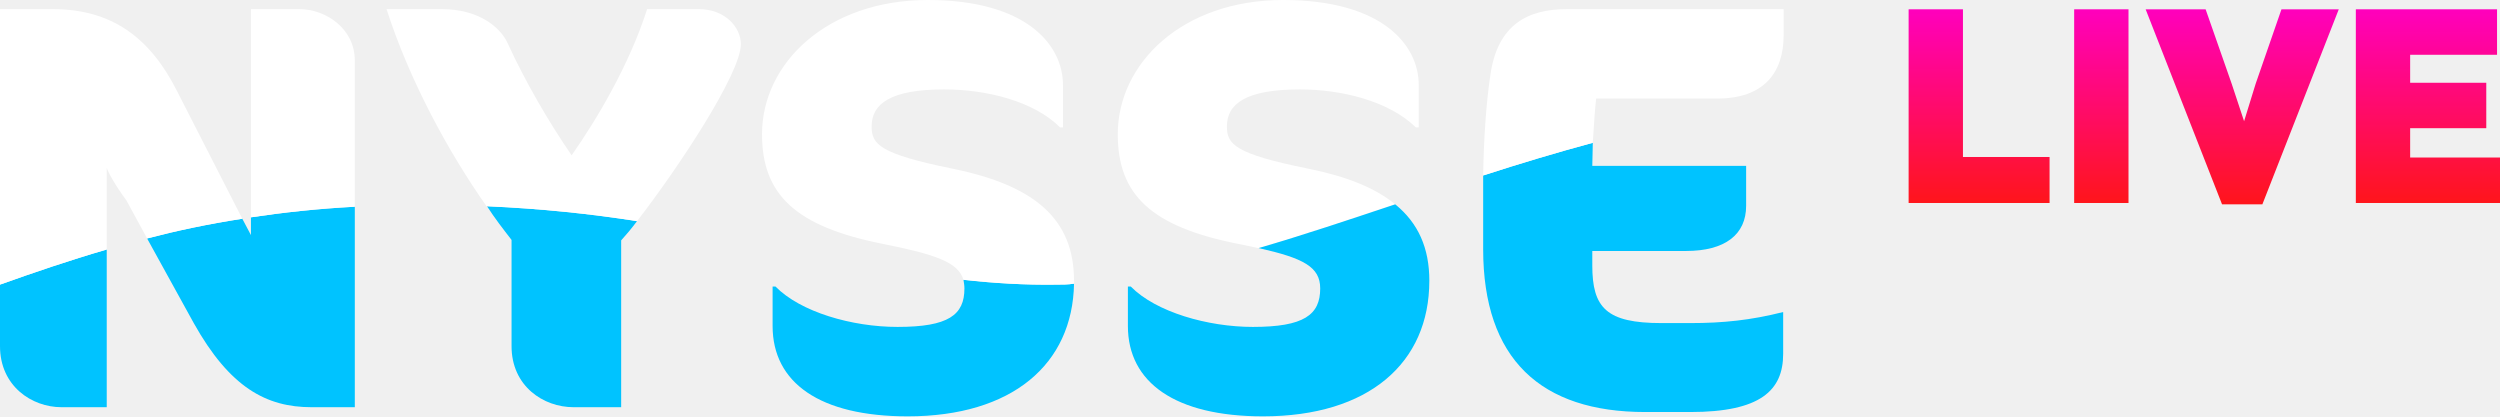
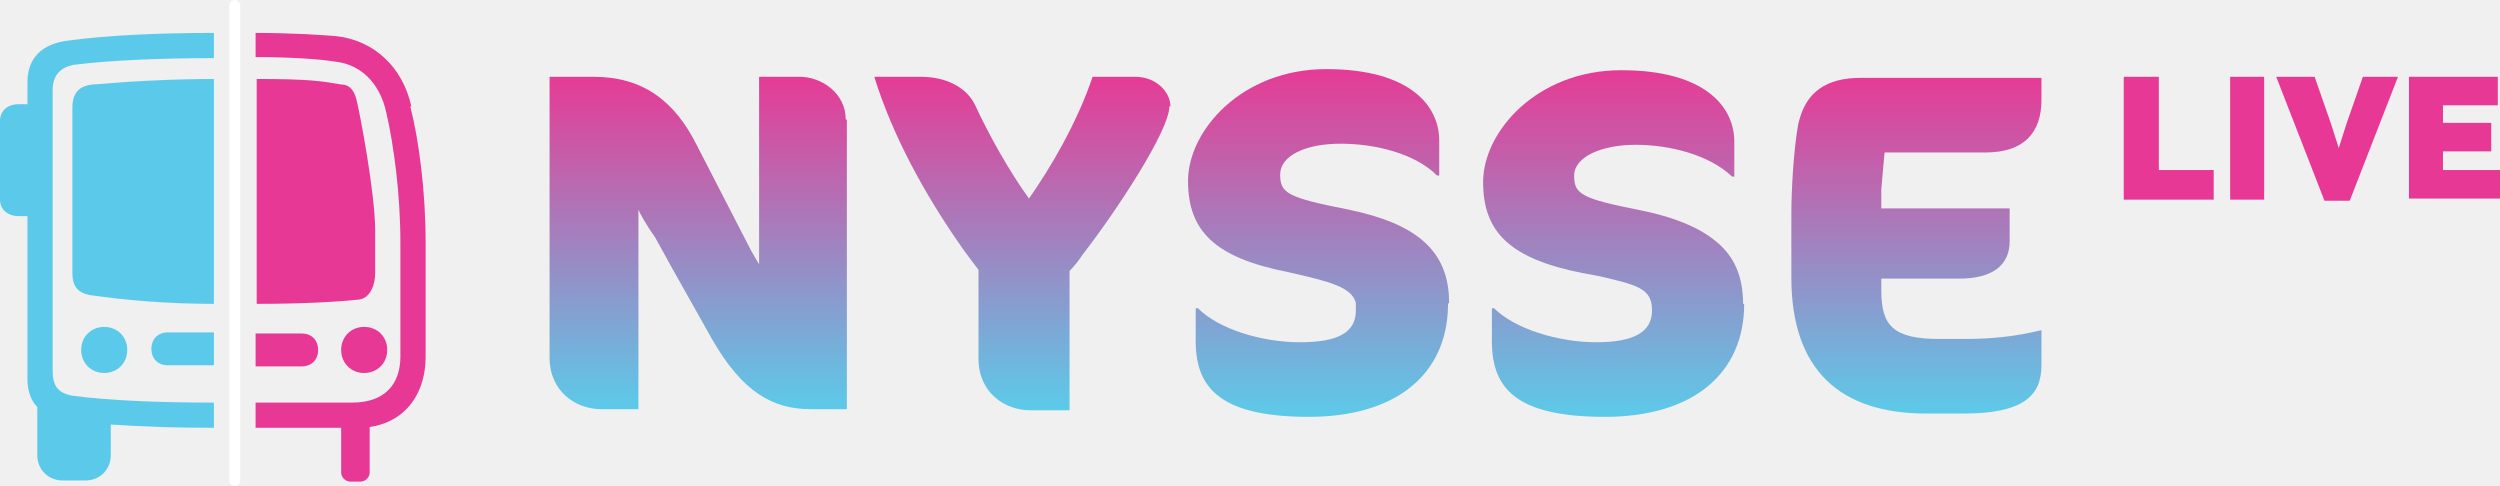
- <svg xmlns="http://www.w3.org/2000/svg" id="Layer_1" data-name="Layer 1" version="1.1" viewBox="0 0 190.406 31.71">
+ <svg xmlns="http://www.w3.org/2000/svg" xmlns:xlink="http://www.w3.org/1999/xlink" id="Layer_2" data-name="Layer 2" viewBox="0 0 227.9 44.3">
  <defs>
    <style>
      .cls-1 {
+         fill: #fff;
+         stroke: #fff;
+         stroke-linecap: round;
+         stroke-miterlimit: 10;
+       }
+ 
+       .cls-2 {
        fill: url(#linear-gradient);
      }

-       .cls-1, .cls-2, .cls-3, .cls-4, .cls-5, .cls-6 {
+       .cls-2, .cls-3, .cls-4, .cls-5, .cls-6, .cls-7, .cls-8 {
        stroke-width: 0px;
      }

-       .cls-2 {
+       .cls-3 {
+         fill: #e83895;
+       }
+ 
+       .cls-4 {
+         fill: #5bcaea;
+       }
+ 
+       .cls-5 {
        fill: url(#linear-gradient-4);
      }

-       .cls-3 {
+       .cls-6 {
        fill: url(#linear-gradient-2);
      }

-       .cls-4 {
+       .cls-7 {
        fill: url(#linear-gradient-3);
      }

-       .cls-5 {
-         fill: #00c3ff;
-       }
- 
-       .cls-6 {
-         fill: #fff;
+       .cls-8 {
+         fill: url(#linear-gradient-5);
      }
    </style>
-     <linearGradient id="linear-gradient" x1="150.732" y1=".709" x2="150.732" y2="15.46" gradientUnits="userSpaceOnUse">
-       <stop offset="0" stop-color="#ff00bd" />
-       <stop offset="1" stop-color="#ff151b" />
+     <linearGradient id="linear-gradient" x1="63.7" y1="37.3" x2="63.7" y2="7" gradientUnits="userSpaceOnUse">
+       <stop offset="0" stop-color="#5ccae9" />
+       <stop offset="1" stop-color="#e63b95" />
    </linearGradient>
-     <linearGradient id="linear-gradient-2" x1="160.043" y1=".709" x2="160.043" y2="15.46" gradientUnits="userSpaceOnUse">
-       <stop offset="0" stop-color="#ff00bd" />
-       <stop offset="1" stop-color="#ff151b" />
-     </linearGradient>
-     <linearGradient id="linear-gradient-3" x1="170.772" y1=".709" x2="170.772" y2="15.562" gradientUnits="userSpaceOnUse">
-       <stop offset="0" stop-color="#ff00bd" />
-       <stop offset="1" stop-color="#ff151b" />
-     </linearGradient>
-     <linearGradient id="linear-gradient-4" x1="184.916" y1=".709" x2="184.916" y2="15.46" gradientUnits="userSpaceOnUse">
-       <stop offset="0" stop-color="#ff00bd" />
-       <stop offset="1" stop-color="#ff151b" />
-     </linearGradient>
+     <linearGradient id="linear-gradient-2" x1="93.1" x2="93.1" xlink:href="#linear-gradient" />
+     <linearGradient id="linear-gradient-3" x1="120.1" y1="38" x2="120.1" y2="6.3" xlink:href="#linear-gradient" />
+     <linearGradient id="linear-gradient-4" x1="147.2" y1="38" x2="147.2" y2="6.3" xlink:href="#linear-gradient" />
+     <linearGradient id="linear-gradient-5" x1="174.6" y1="37.7" x2="174.6" xlink:href="#linear-gradient" />
  </defs>
-   <g>
-     <path class="cls-5" d="M27.023,15.745v15.269h-3.296c-3.442,0-6.225-1.501-8.971-6.408l-3.552-6.444c2.233-.586,4.65-1.098,7.25-1.501l.659,1.245v-1.355c2.454-.366,5.09-.659,7.909-.806Z" />
-     <path class="cls-5" d="M8.129,19.004v12.01h-3.442C2.417,31.014,0,29.403,0,26.364v-4.687c2.563-.915,5.236-1.831,8.129-2.673h0Z" />
-     <path class="cls-6" d="M18.455,16.66c-2.6.403-5.016.915-7.25,1.501l-1.575-2.893c-.842-1.135-1.428-2.197-1.501-2.49v6.225C5.236,19.846,2.563,20.762,0,21.677V.696h4.028c4.467,0,7.397,2.16,9.447,6.225,0,0,4.98,9.74,4.98,9.74Z" />
-     <path class="cls-6" d="M27.023,4.614v11.131c-2.82.147-5.456.44-7.909.806V.696h3.698c1.977,0,4.211,1.465,4.211,3.918Z" />
-     <path class="cls-5" d="M48.517,16.844c-.439.586-.842,1.062-1.208,1.464v12.706h-3.625c-2.307,0-4.723-1.611-4.723-4.65v-8.092c-.623-.805-1.282-1.648-1.867-2.563,4.174.183,7.946.586,11.424,1.135h0Z" />
-     <path class="cls-6" d="M56.426,3.369c0,2.233-4.833,9.52-7.909,13.475-3.479-.549-7.25-.952-11.424-1.135h-.037c-2.929-4.174-5.859-9.557-7.616-15.013h4.211c2.746,0,4.43,1.318,5.016,2.6,1.282,2.82,3.149,6.042,4.87,8.532,1.904-2.71,4.394-6.884,5.749-11.132h3.955c1.941,0,3.186,1.355,3.186,2.673h0Z" />
-     <path class="cls-5" d="M81.801,21.604c-.11,6.152-4.723,10.106-12.669,10.106-6.701,0-10.289-2.563-10.289-6.884v-3.003h.22c1.904,1.941,5.822,3.076,9.3,3.076,3.881,0,5.09-.915,5.09-2.929,0-.22-.037-.439-.073-.659,2.307.256,4.65.403,7.104.366.439,0,.879,0,1.318-.073Z" />
-     <path class="cls-6" d="M81.801,21.384v.22c-.439.073-.879.073-1.318.073-2.453.036-4.797-.11-7.104-.366-.403-1.355-2.16-1.941-6.188-2.746-6.591-1.318-9.154-3.735-9.154-8.348C58.037,4.833,62.98,0,70.67,0,78.103,0,80.959,3.369,80.959,6.481v3.222h-.22c-2.014-2.014-5.639-2.893-8.825-2.893-4.101,0-5.529,1.099-5.529,2.82,0,1.355.586,2.087,6.188,3.222,6.261,1.282,9.227,3.845,9.227,8.532v-0Z" />
-     <path class="cls-6" d="M108.055,6.481v3.222h-.22c-2.05-2.014-5.676-2.893-8.825-2.893-4.138,0-5.566,1.099-5.566,2.82,0,1.355.586,2.087,6.225,3.222,2.893.586,5.09,1.465,6.591,2.71-3.515,1.172-6.994,2.344-10.399,3.332h-.037c-.476-.11-1.025-.22-1.575-.33-6.591-1.318-9.117-3.735-9.117-8.348C85.133,4.833,90.04 0,97.729 0,105.199 0,108.055,3.369,108.055,6.481v-0Z" />
-     <path class="cls-5" d="M108.861,21.384c0,6.261-4.614,10.326-12.669,10.326-6.664,0-10.289-2.563-10.289-6.884v-3.003h.22c1.904,1.941,5.859,3.076,9.301,3.076,3.881,0,5.126-.915,5.126-2.929,0-1.648-1.282-2.307-4.687-3.076,3.405-.989,6.884-2.16,10.399-3.332,1.758,1.428,2.6,3.332,2.6,5.822h0Z" />
-     <path class="cls-5" d="M135.81,23.764v3.186c0,2.783-1.721,4.431-7.067,4.431h-3.442c-7.946,0-12.34-4.028-12.34-12.413v-5.602c2.82-.915,5.639-1.758,8.349-2.49,0,.659-.037,1.245-.037,1.758h11.717v3.039c0,2.197-1.611,3.442-4.577,3.442h-7.14v1.098c0,3.222,1.062,4.394,5.273,4.394h2.197c2.49,0,4.614-.22,7.067-.842h0Z" />
-     <path class="cls-6" d="M135.847.696v1.977c0,2.893-1.538,4.833-5.053,4.833h-9.227c-.11.952-.183,2.234-.256,3.369-2.71.732-5.529,1.575-8.349,2.49.037-2.636.22-5.492.549-7.653.549-3.881,2.893-5.016,5.822-5.016h16.514Z" />
-   </g>
-   <g>
-     <path class="cls-1" d="M149.503.709v11.248h6.597v3.503h-10.735V.709h4.138Z" />
-     <path class="cls-3" d="M162.112.709v14.751h-4.138V.709h4.138Z" />
-     <path class="cls-4" d="M178.127.709l-5.819,14.853h-3.072l-5.819-14.853h4.568l1.987,5.675.943,2.849.88-2.849,1.967-5.675h4.364,0Z" />
-     <path class="cls-2" d="M190.181.709v3.463h-6.618v2.131h5.798v3.461h-5.798v2.233h6.843v3.463h-10.98V.709h10.755,0Z" />
+   <g id="Layer_1-2" data-name="Layer 1">
+     <g>
+       <path class="cls-3" d="M34.2,21v3.9c0,1-.4,2.2-1.4,2.4-1.8.2-5.1.4-9.4.4h0V7.2s0,0,0,0c4.9,0,5.9.2,7.7.5.8,0,1.2.6,1.4,1.4.3,1.2,1.7,8.5,1.7,11.9Z" />
+       <path class="cls-3" d="M37.5,9.7c-.8-3.6-3.4-6-6.8-6.4-1.1-.1-4.1-.3-7.4-.3h0v2.2h0c3.1,0,6,.2,7.1.4,2.4.2,4.2,1.9,4.8,4.6.7,3,1.3,7.5,1.3,11.9v10.4c0,2.5-1.4,4.2-4.4,4.2h-8.8v2.3s9.3,0,9.3,0c3.9,0,6.2-2.7,6.2-6.5v-10.4c0-4.6-.6-9.3-1.4-12.4Z" />
+     </g>
+     <g>
+       <path class="cls-4" d="M19.5,7.2v20.5c-4,0-7.9-.3-11.3-.8-1.1-.2-1.6-.8-1.6-2v-15.1c0-1.3.6-2,1.9-2.1,3.5-.3,7.3-.5,11.1-.5Z" />
+       <path class="cls-4" d="M19.5,30.3v3h-4.2c-.9,0-1.5-.6-1.5-1.5s.6-1.5,1.5-1.5h4.2Z" />
+       <path class="cls-4" d="M11.6,31.9c0,1.2-.9,2.1-2.1,2.1s-2.1-.9-2.1-2.1.9-2.1,2.1-2.1,2.1.9,2.1,2.1Z" />
+       <path class="cls-4" d="M6.8,5.9c3.2-.4,7.8-.6,12.7-.6h0v-2.3h0c-4.8,0-9.7.2-13.3.7-2.4.3-3.7,1.6-3.7,3.8v2h-.8c-1,0-1.7.6-1.7,1.5v7.2c0,.9.7,1.5,1.7,1.5h.8v14.8c0,1.1.3,2,.9,2.6v4.4c0,1.3,1,2.3,2.3,2.3h2.1c1.3,0,2.3-1,2.3-2.3v-2.8c2.9.2,6,.3,9.4.3h0v-2.3h0c-5.2,0-9.5-.2-12.7-.6-1.5-.2-2-.9-2-2.3V8.2c0-1.3.7-2.1,2-2.3Z" />
+     </g>
+     <path class="cls-3" d="M35.3,31.9c0,1.2-.9,2.1-2.1,2.1s-2.1-.9-2.1-2.1.9-2.1,2.1-2.1,2.1.9,2.1,2.1Z" />
+     <path class="cls-3" d="M23.3,33.4v-3h4.2c.9,0,1.5.6,1.5,1.5s-.6,1.5-1.5,1.5h-4.2Z" />
+     <line class="cls-1" x1="21.4" y1=".5" x2="21.4" y2="43.8" />
+     <path class="cls-3" d="M31.1,38.6h2.6v4.5c0,.4-.4.8-.8.8h-1c-.4,0-.8-.4-.8-.8v-4.5h0Z" />
+     <g>
+       <path class="cls-2" d="M77.2,10.9v26.4h-3.3c-3.4,0-6.2-1.5-9-6.4l-3.6-6.4-1.6-2.9c-.8-1.1-1.4-2.2-1.5-2.5v18.2h-3.4c-2.3,0-4.7-1.6-4.7-4.7V7h4c4.5,0,7.4,2.2,9.4,6.2l5,9.7.7,1.2V7h3.7c2,0,4.2,1.5,4.2,3.9Z" />
+       <path class="cls-6" d="M106.6,9.7c0,2.2-4.8,9.5-7.9,13.5-.4.6-.8,1.1-1.2,1.5v12.7h-3.6c-2.3,0-4.7-1.6-4.7-4.7v-8.1c-.6-.8-1.3-1.7-1.9-2.6h0c-2.9-4.2-5.9-9.5-7.6-15h4.2c2.8,0,4.4,1.3,5,2.6,1.3,2.8,3.1,6,4.9,8.5,1.9-2.7,4.4-6.9,5.8-11.1h3.9c1.9,0,3.2,1.4,3.2,2.7Z" />
+       <path class="cls-7" d="M132,27.7v.2c-.1,6.2-4.7,10.1-12.7,10.1s-10.3-2.6-10.3-6.9v-3h.2c1.9,1.9,5.8,3.1,9.3,3.1s5.1-.9,5.1-2.9,0-.4,0-.7c-.4-1.4-2.2-1.9-6.2-2.8-6.6-1.3-9.1-3.7-9.1-8.3s4.9-10.2,12.6-10.2,10.3,3.4,10.3,6.5v3.2h-.2c-2-2-5.6-2.9-8.8-2.9s-5.5,1.1-5.5,2.8.6,2.1,6.2,3.2c6.3,1.3,9.2,3.8,9.2,8.5Z" />
+       <path class="cls-5" d="M159,27.7c0,6.3-4.6,10.3-12.7,10.3s-10.3-2.6-10.3-6.9v-3h.2c1.9,1.9,5.9,3.1,9.3,3.1s5.1-.9,5.1-2.9-1.3-2.3-4.7-3.1h0c-.5-.1-1-.2-1.6-.3-6.6-1.3-9.1-3.7-9.1-8.3s4.9-10.2,12.6-10.2,10.3,3.4,10.3,6.5h0v3.2h-.2c-2.1-2-5.7-2.9-8.8-2.9s-5.6,1.1-5.6,2.8.6,2.1,6.2,3.2c2.9.6,5.1,1.5,6.6,2.7,1.8,1.4,2.6,3.3,2.6,5.8Z" />
+       <path class="cls-8" d="M171.5,17.2c0,.7,0,1.2,0,1.8h11.7v3c0,2.2-1.6,3.4-4.6,3.4h-7.1v1.1c0,3.2,1.1,4.4,5.3,4.4h2.2c2.5,0,4.6-.2,7.1-.8v3.2c0,2.8-1.7,4.4-7.1,4.4h-3.4c-7.9,0-12.3-4-12.3-12.4v-5.6c0-2.6.2-5.5.5-7.6.5-3.9,2.9-5,5.8-5h16.5v2c0,2.9-1.5,4.8-5.1,4.8h-9.2c-.1,1-.2,2.2-.3,3.4Z" />
+     </g>
+     <g>
+       <path class="cls-3" d="M196.8,7v8.5h5v2.7h-8.2V7h3.1Z" />
+       <path class="cls-3" d="M206.4,7v11.2h-3.1V7h3.1Z" />
+       <path class="cls-3" d="M218.6,7l-4.4,11.3h-2.3l-4.4-11.3h3.5l1.5,4.3.7,2.2.7-2.2,1.5-4.3h3.3Z" />
+       <path class="cls-3" d="M227.7,7v2.6h-5v1.6h4.4v2.6h-4.4v1.7h5.2v2.6h-8.3V7h8.2,0Z" />
+     </g>
  </g>
</svg>
